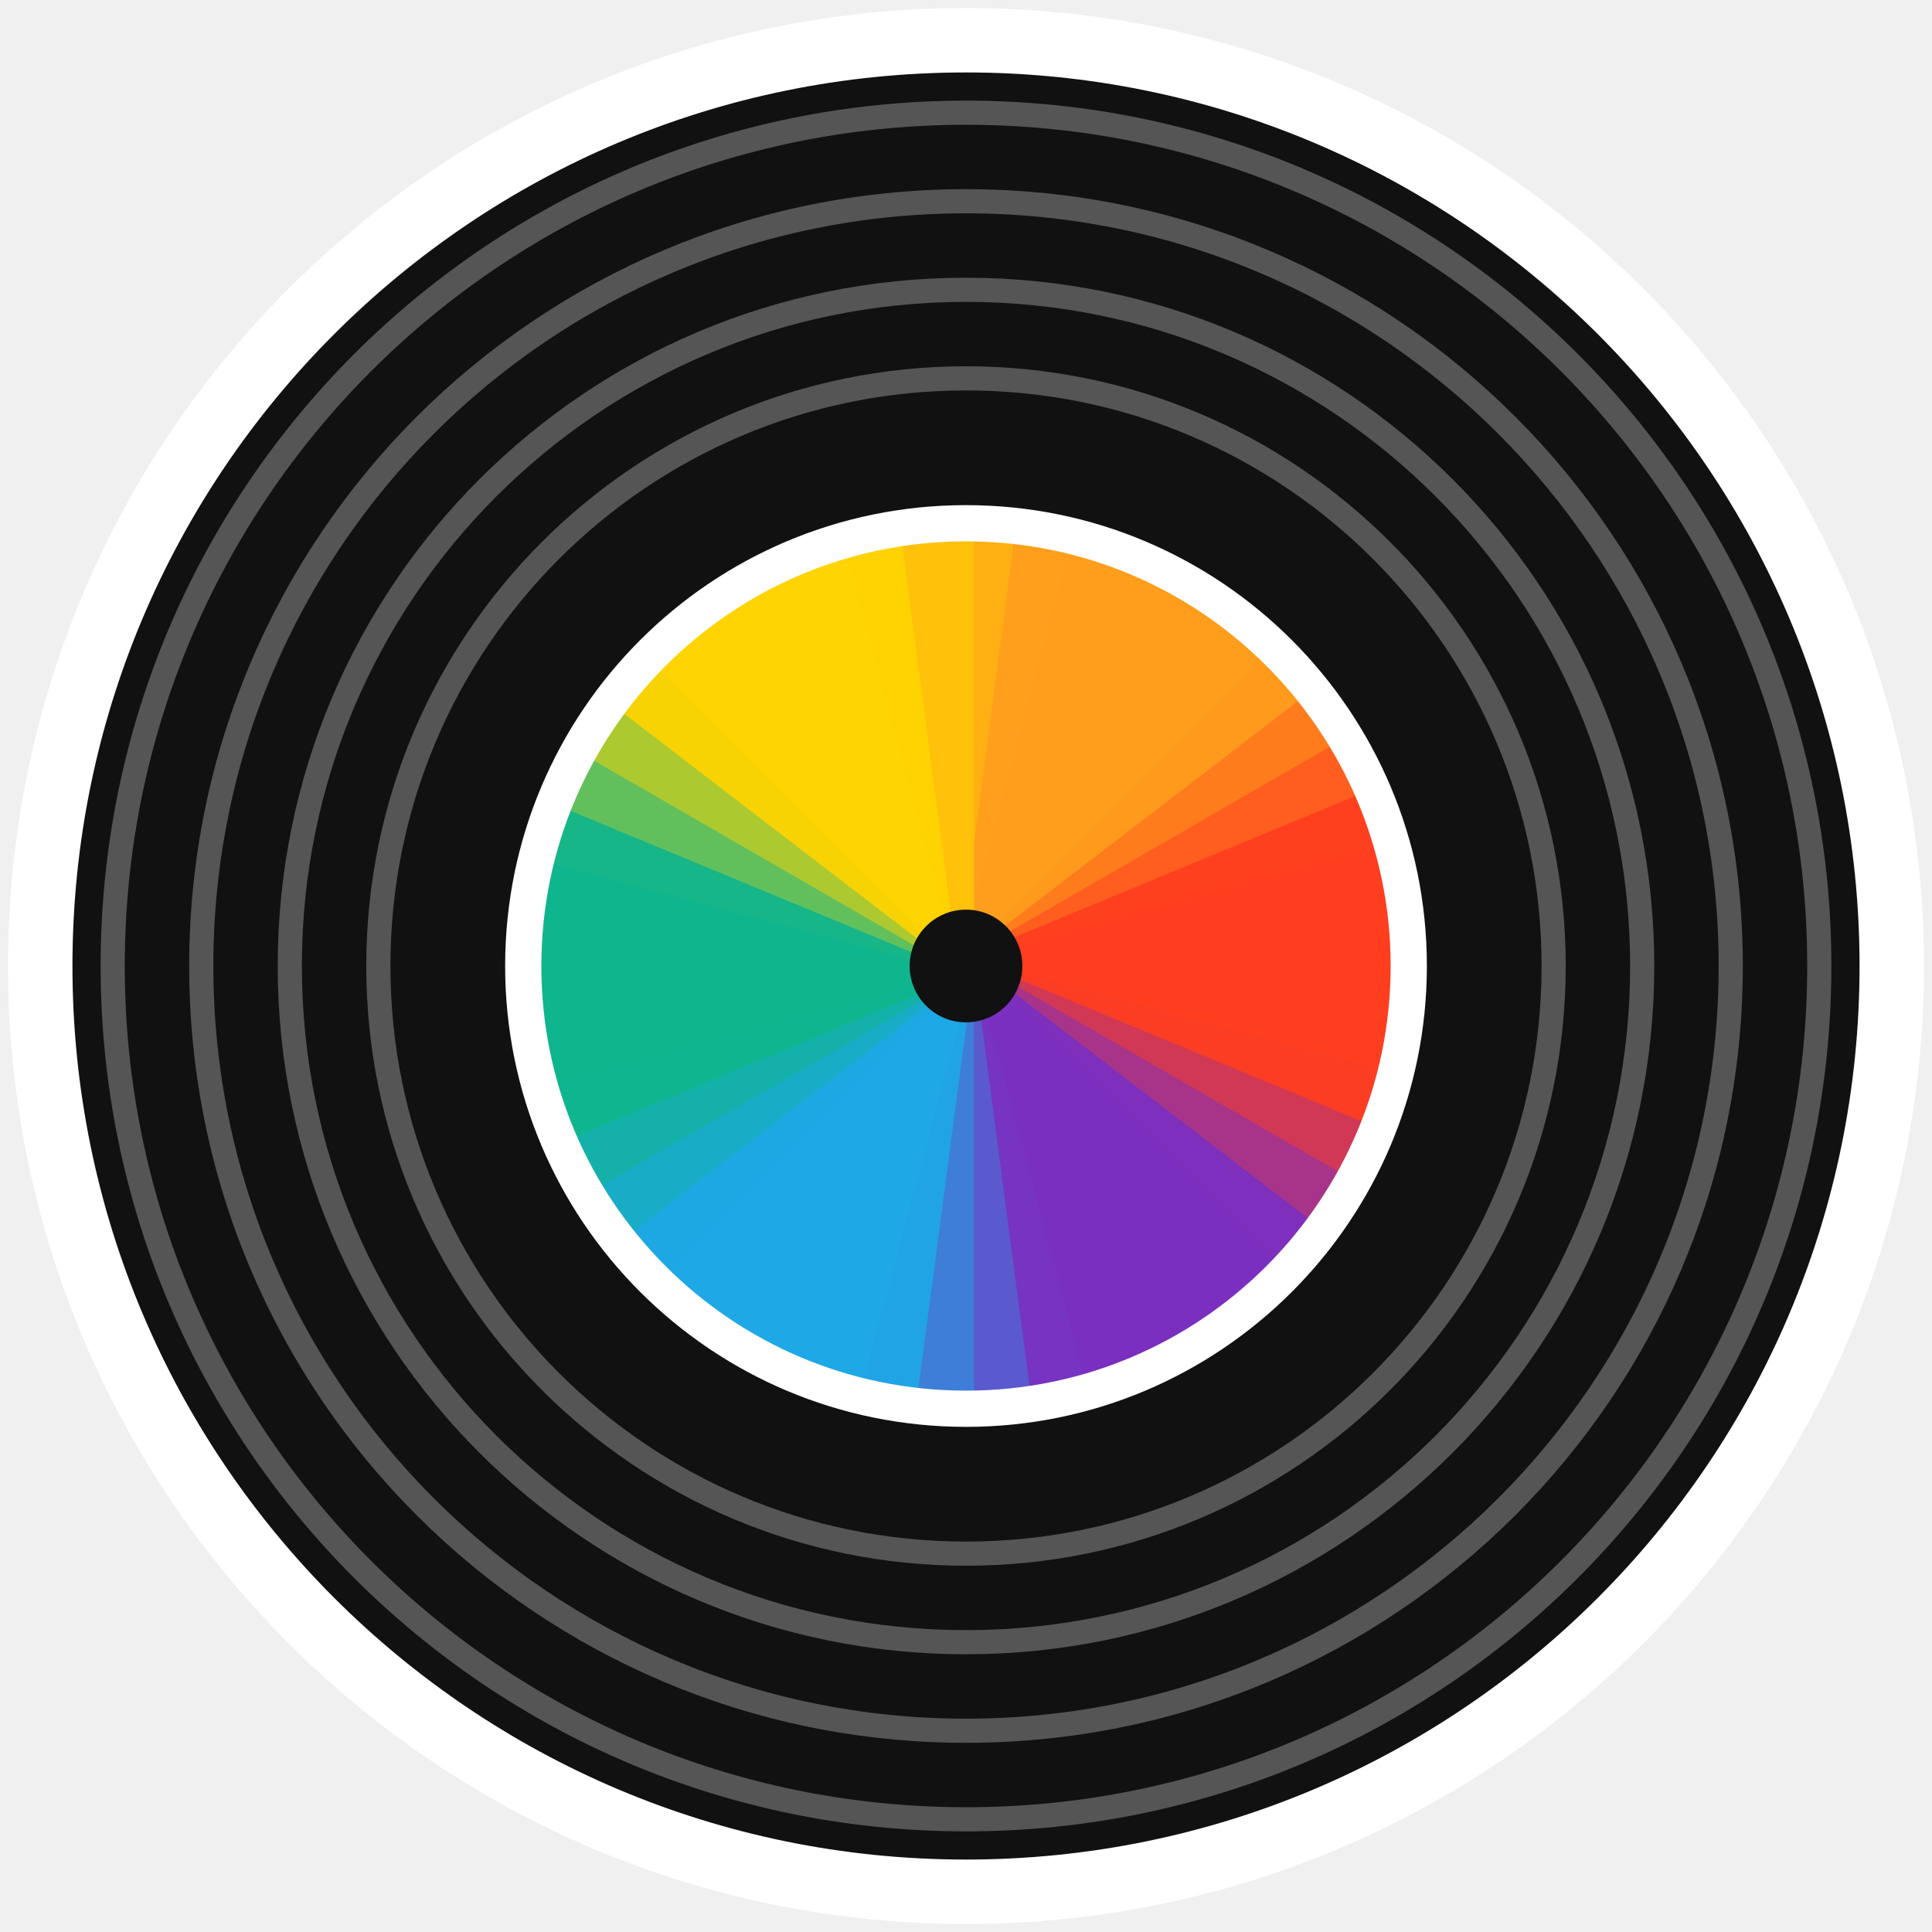
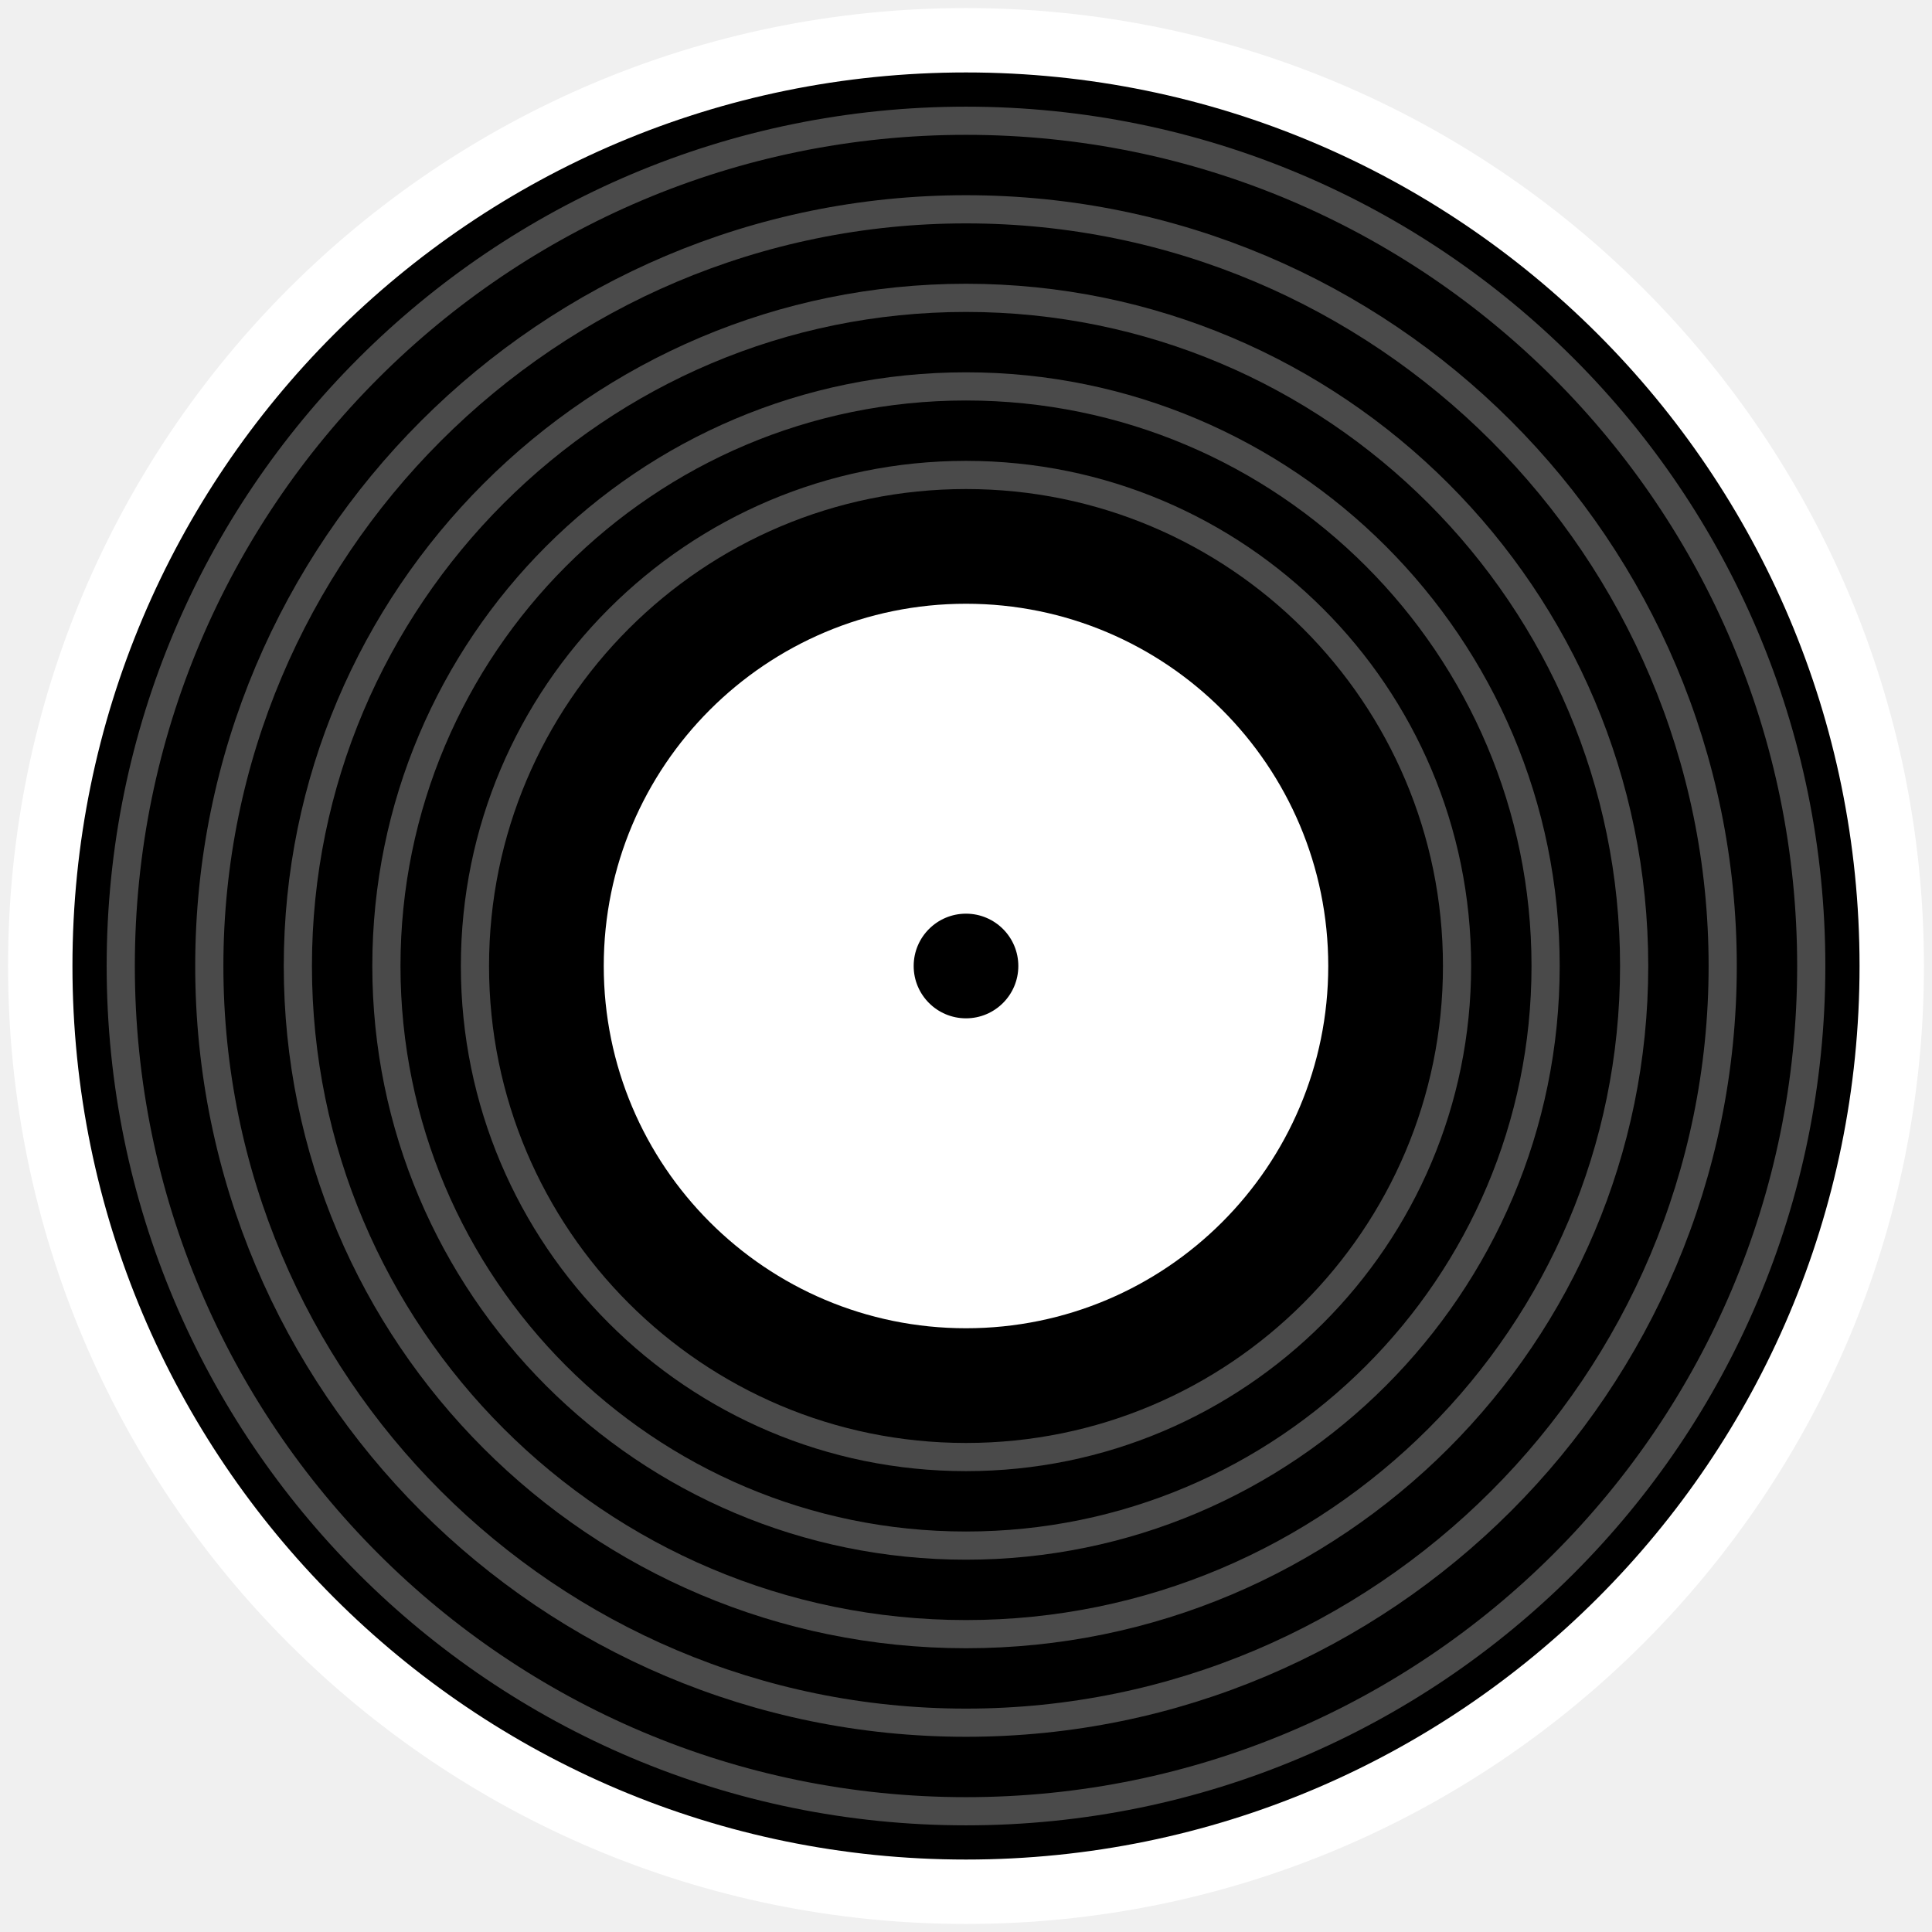
<svg xmlns="http://www.w3.org/2000/svg" viewBox="0 0 48 48">
-   <circle cx="24" cy="24" r="23" fill="#111" stroke="#fff" stroke-width="1.6" />
-   <circle cx="24" cy="24" r="21.2" fill="none" stroke="#555" stroke-width=".6" />
-   <circle cx="24" cy="24" r="19" fill="none" stroke="#555" stroke-width=".6" />
-   <circle cx="24" cy="24" r="16.8" fill="none" stroke="#555" stroke-width=".6" />
-   <circle cx="24" cy="24" r="14.6" fill="none" stroke="#555" stroke-width=".6" />
-   <path d="M24 24L24.00 13.00A11 11 0 0 1 25.44 13.09Z" fill="#ffb012" stroke="#ffb012" stroke-width=".4" />
-   <path d="M24 24L25.44 13.09A11 11 0 0 1 26.85 13.37Z" fill="#ff9f1b" stroke="#ff9f1b" stroke-width=".4" />
-   <path d="M24 24L26.85 13.37A11 11 0 0 1 28.21 13.84Z" fill="#ff9d1c" stroke="#ff9d1c" stroke-width=".4" />
-   <path d="M24 24L28.21 13.84A11 11 0 0 1 29.50 14.47Z" fill="#ff9d1c" stroke="#ff9d1c" stroke-width=".4" />
-   <path d="M24 24L29.50 14.47A11 11 0 0 1 30.70 15.27Z" fill="#ff9d1c" stroke="#ff9d1c" stroke-width=".4" />
-   <path d="M24 24L30.70 15.27A11 11 0 0 1 31.78 16.22Z" fill="#ff9d1c" stroke="#ff9d1c" stroke-width=".4" />
-   <path d="M24 24L31.78 16.22A11 11 0 0 1 32.73 17.30Z" fill="#ff9a1c" stroke="#ff9a1c" stroke-width=".4" />
-   <path d="M24 24L32.73 17.30A11 11 0 0 1 33.53 18.50Z" fill="#ff7c1d" stroke="#ff7c1d" stroke-width=".4" />
-   <path d="M24 24L33.53 18.50A11 11 0 0 1 34.16 19.79Z" fill="#ff5e1e" stroke="#ff5e1e" stroke-width=".4" />
-   <path d="M24 24L34.16 19.79A11 11 0 0 1 34.63 21.15Z" fill="#ff401f" stroke="#ff401f" stroke-width=".4" />
-   <path d="M24 24L34.63 21.15A11 11 0 0 1 34.91 22.56Z" fill="#ff3d1f" stroke="#ff3d1f" stroke-width=".4" />
-   <path d="M24 24L34.91 22.56A11 11 0 0 1 35.00 24.00Z" fill="#ff3d1f" stroke="#ff3d1f" stroke-width=".4" />
-   <path d="M24 24L35.00 24.00A11 11 0 0 1 34.91 25.44Z" fill="#ff3d1f" stroke="#ff3d1f" stroke-width=".4" />
-   <path d="M24 24L34.91 25.44A11 11 0 0 1 34.63 26.85Z" fill="#ff3d1f" stroke="#ff3d1f" stroke-width=".4" />
-   <path d="M24 24L34.63 26.85A11 11 0 0 1 34.16 28.21Z" fill="#fb3d24" stroke="#fb3d24" stroke-width=".4" />
-   <path d="M24 24L34.16 28.21A11 11 0 0 1 33.53 29.50Z" fill="#d13856" stroke="#d13856" stroke-width=".4" />
-   <path d="M24 24L33.53 29.50A11 11 0 0 1 32.73 30.70Z" fill="#a83489" stroke="#a83489" stroke-width=".4" />
-   <path d="M24 24L32.73 30.70A11 11 0 0 1 31.78 31.78Z" fill="#7e2fbb" stroke="#7e2fbb" stroke-width=".4" />
-   <path d="M24 24L31.78 31.78A11 11 0 0 1 30.70 32.73Z" fill="#7a2fc0" stroke="#7a2fc0" stroke-width=".4" />
-   <path d="M24 24L30.70 32.73A11 11 0 0 1 29.50 33.53Z" fill="#7a2fc0" stroke="#7a2fc0" stroke-width=".4" />
-   <path d="M24 24L29.50 33.53A11 11 0 0 1 28.21 34.16Z" fill="#7a2fc0" stroke="#7a2fc0" stroke-width=".4" />
-   <path d="M24 24L28.21 34.16A11 11 0 0 1 26.85 34.63Z" fill="#7a2fc0" stroke="#7a2fc0" stroke-width=".4" />
-   <path d="M24 24L26.85 34.63A11 11 0 0 1 25.44 34.91Z" fill="#7733c1" stroke="#7733c1" stroke-width=".4" />
-   <path d="M24 24L25.44 34.91A11 11 0 0 1 24.00 35.00Z" fill="#5a59cd" stroke="#5a59cd" stroke-width=".4" />
-   <path d="M24 24L24.00 35.00A11 11 0 0 1 22.56 34.91Z" fill="#3e7ed9" stroke="#3e7ed9" stroke-width=".4" />
-   <path d="M24 24L22.56 34.91A11 11 0 0 1 21.15 34.63Z" fill="#21a4e5" stroke="#21a4e5" stroke-width=".4" />
-   <path d="M24 24L21.15 34.63A11 11 0 0 1 19.79 34.16Z" fill="#1ea8e6" stroke="#1ea8e6" stroke-width=".4" />
-   <path d="M24 24L19.79 34.16A11 11 0 0 1 18.50 33.53Z" fill="#1ea8e6" stroke="#1ea8e6" stroke-width=".4" />
-   <path d="M24 24L18.50 33.53A11 11 0 0 1 17.30 32.73Z" fill="#1ea8e6" stroke="#1ea8e6" stroke-width=".4" />
-   <path d="M24 24L17.30 32.73A11 11 0 0 1 16.22 31.78Z" fill="#1ea8e6" stroke="#1ea8e6" stroke-width=".4" />
-   <path d="M24 24L16.22 31.78A11 11 0 0 1 15.27 30.70Z" fill="#1ea8e3" stroke="#1ea8e3" stroke-width=".4" />
-   <path d="M24 24L15.27 30.70A11 11 0 0 1 14.47 29.50Z" fill="#19acc7" stroke="#19acc7" stroke-width=".4" />
-   <path d="M24 24L14.47 29.50A11 11 0 0 1 13.84 28.21Z" fill="#14b1ab" stroke="#14b1ab" stroke-width=".4" />
-   <path d="M24 24L13.84 28.21A11 11 0 0 1 13.37 26.85Z" fill="#0fb58f" stroke="#0fb58f" stroke-width=".4" />
-   <path d="M24 24L13.37 26.85A11 11 0 0 1 13.09 25.44Z" fill="#0fb58c" stroke="#0fb58c" stroke-width=".4" />
-   <path d="M24 24L13.09 25.44A11 11 0 0 1 13.00 24.00Z" fill="#0fb58c" stroke="#0fb58c" stroke-width=".4" />
-   <path d="M24 24L13.00 24.00A11 11 0 0 1 13.09 22.56Z" fill="#0fb58c" stroke="#0fb58c" stroke-width=".4" />
-   <path d="M24 24L13.09 22.56A11 11 0 0 1 13.37 21.15Z" fill="#0fb58c" stroke="#0fb58c" stroke-width=".4" />
-   <path d="M24 24L13.37 21.15A11 11 0 0 1 13.84 19.79Z" fill="#16b688" stroke="#16b688" stroke-width=".4" />
-   <path d="M24 24L13.84 19.79A11 11 0 0 1 14.47 18.50Z" fill="#62c05c" stroke="#62c05c" stroke-width=".4" />
-   <path d="M24 24L14.47 18.50A11 11 0 0 1 15.27 17.30Z" fill="#acc930" stroke="#acc930" stroke-width=".4" />
-   <path d="M24 24L15.27 17.30A11 11 0 0 1 16.22 16.22Z" fill="#f7d304" stroke="#f7d304" stroke-width=".4" />
-   <path d="M24 24L16.22 16.22A11 11 0 0 1 17.30 15.27Z" fill="#ffd400" stroke="#ffd400" stroke-width=".4" />
-   <path d="M24 24L17.30 15.27A11 11 0 0 1 18.50 14.47Z" fill="#ffd400" stroke="#ffd400" stroke-width=".4" />
-   <path d="M24 24L18.50 14.47A11 11 0 0 1 19.79 13.84Z" fill="#ffd400" stroke="#ffd400" stroke-width=".4" />
-   <path d="M24 24L19.79 13.84A11 11 0 0 1 21.15 13.37Z" fill="#ffd400" stroke="#ffd400" stroke-width=".4" />
-   <path d="M24 24L21.15 13.37A11 11 0 0 1 22.56 13.09Z" fill="#ffd201" stroke="#ffd201" stroke-width=".4" />
-   <path d="M24 24L22.56 13.09A11 11 0 0 1 24.00 13.00Z" fill="#ffc10a" stroke="#ffc10a" stroke-width=".4" />
-   <circle cx="24" cy="24" r="11" fill="none" stroke="#fff" stroke-width=".9" />
-   <circle cx="24" cy="24" r="1.4" fill="#111" />
+   <circle cx="24" cy="24" r="23" fill="#000" stroke="#fff" stroke-width="1.6" />
+   <circle cx="24" cy="24" r="21" fill="none" stroke="#4a4a4a" stroke-width=".7" />
+   <circle cx="24" cy="24" r="18.8" fill="none" stroke="#4a4a4a" stroke-width=".7" />
+   <circle cx="24" cy="24" r="16.6" fill="none" stroke="#4a4a4a" stroke-width=".7" />
+   <circle cx="24" cy="24" r="14.4" fill="none" stroke="#4a4a4a" stroke-width=".7" />
+   <circle cx="24" cy="24" r="12.2" fill="none" stroke="#4a4a4a" stroke-width=".7" />
+   <circle cx="24" cy="24" r="9" fill="#fff" />
+   <circle cx="24" cy="24" r="1.3" fill="#000" />
</svg>
